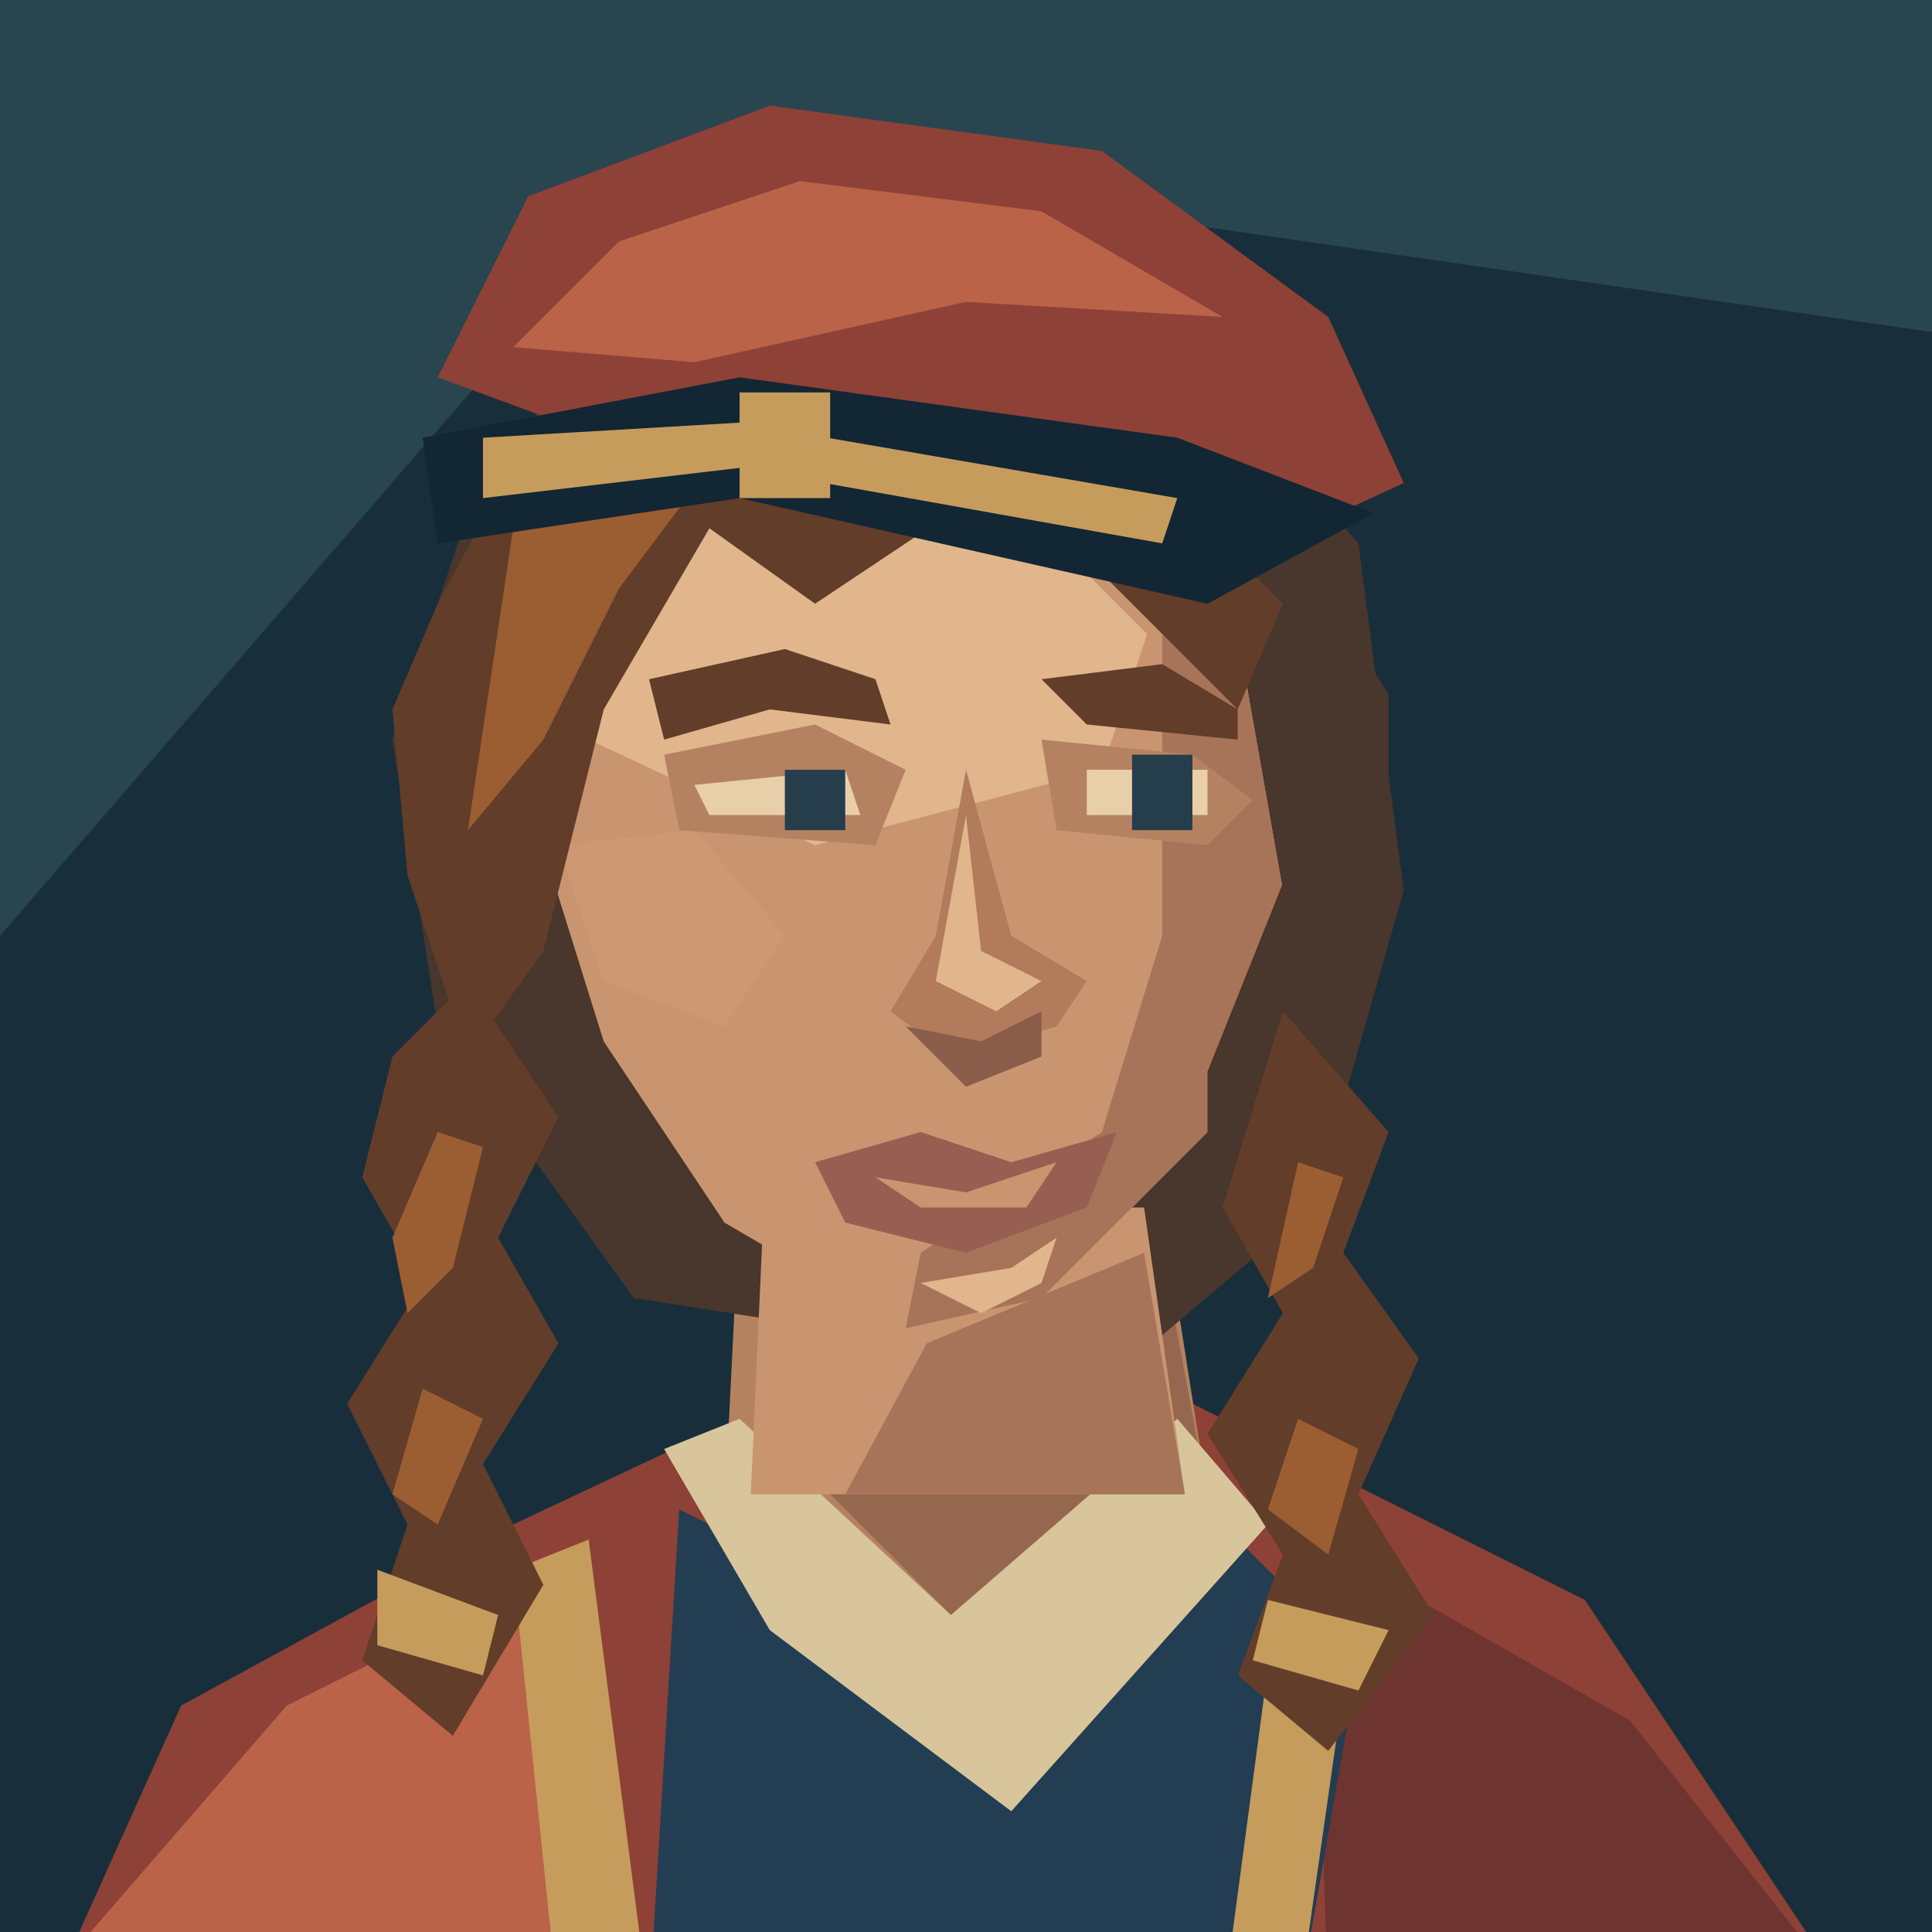
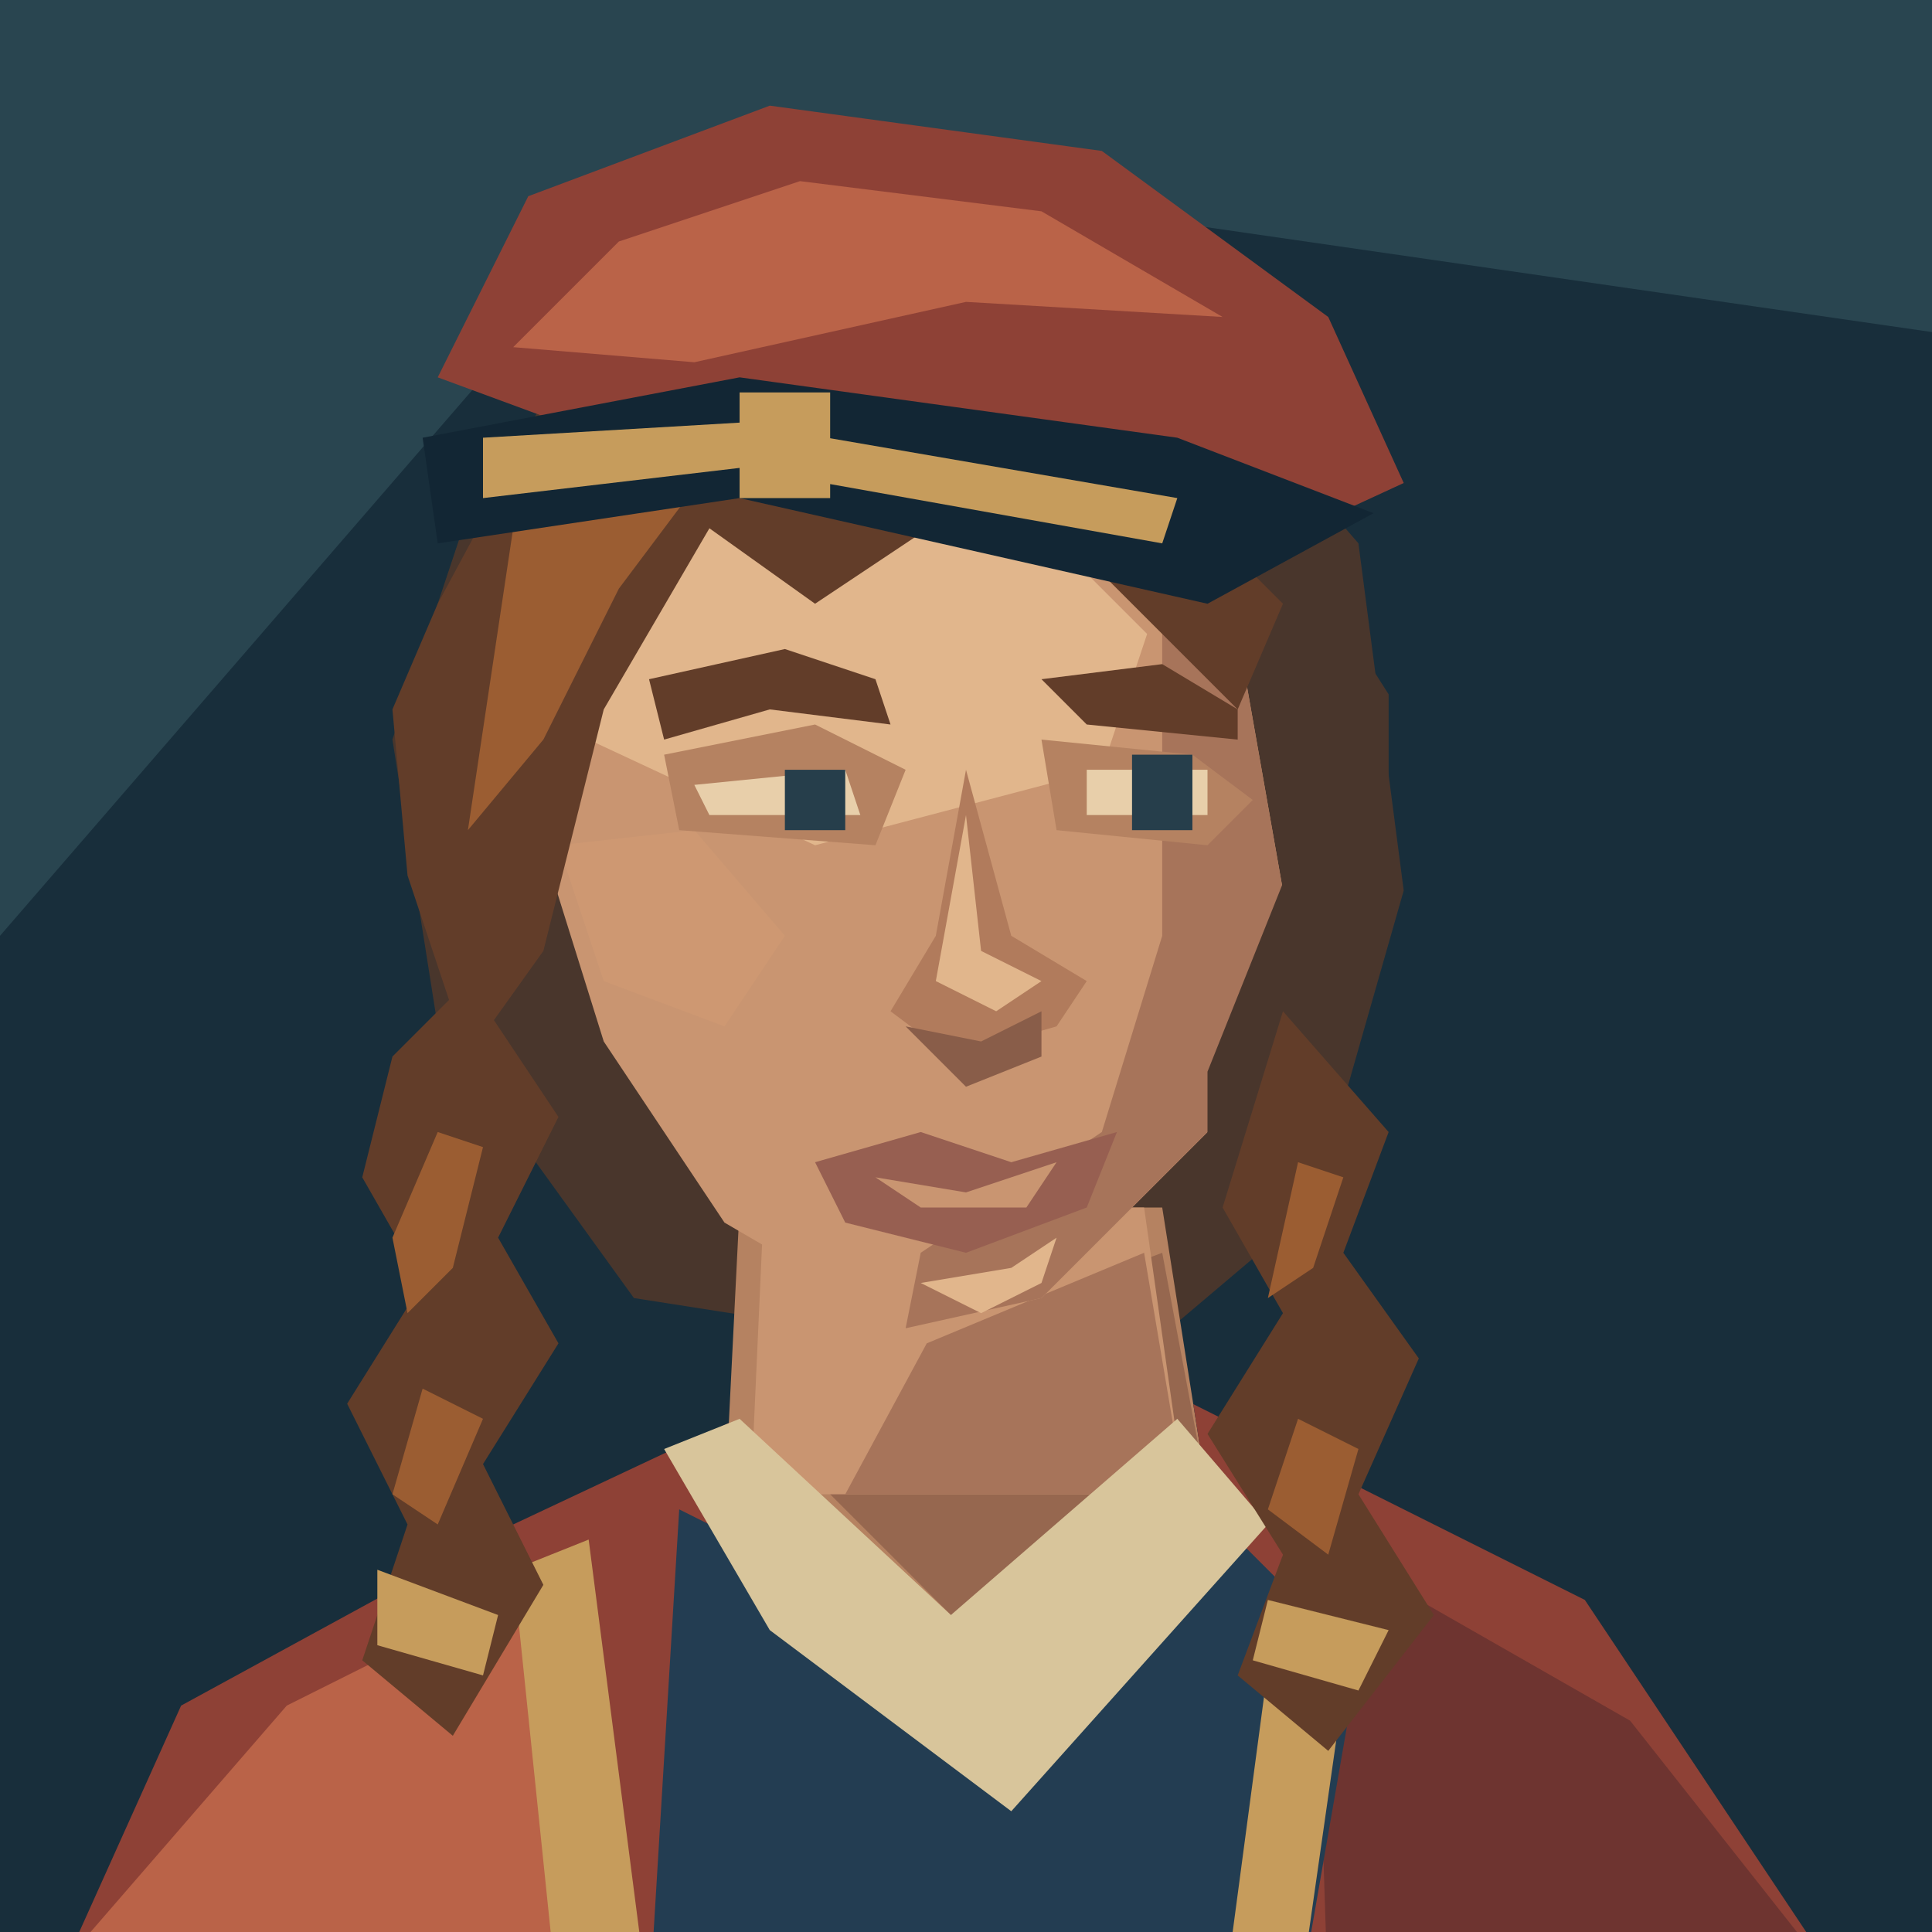
<svg xmlns="http://www.w3.org/2000/svg" width="128" height="128" viewBox="0 0 128 128">
  <path d="M0 0H128V128H0Z" fill="#182e3b" />
  <path d="M0 0H128V22L45 10L0 62Z" fill="#294550" />
-   <g transform="translate(0 5)" data-part="shoulders-and-neck">
-     <path d="M3 128L12 108 34 96 51 88H79L105 101 123 128Z" fill="#8e4136" />
-     <path d="M6 123L19 108 37 99 43 128Z" fill="#ba6348" />
-     <path d="M87 97L108 109 123 128H88Z" fill="#6e3430" />
-     <path d="M45 95L61 103 79 94 90 105 86 128H43Z" fill="#233d52" />
+   <path d="M31 34L40 21 58 15 77 21 90 36 93 59 87 80 74 91 42 86 29 68 26 49Z" fill="#49362c" />
+   <g transform="translate(0 5)" data-part="neck">
    <path d="M49 75L48 95 64 106 80 94 77 75Z" fill="#b58261" />
    <path d="M61 84L77 78 80 94 65 104 55 94Z" fill="#96674f" />
-     <path d="M44 91L49 89 63 102 78 89 84 96 67 115 51 103Z" fill="#d8c59b" />
-     <path d="M34 99L39 97 43 128H37Z M85 98L90 100 86 128H81Z" fill="#c69c5c" />
  </g>
-   <path d="M31 34L40 21 58 15 77 21 90 36 93 59 87 80 74 91 42 86 29 68 26 49Z" fill="#49362c" />
  <g data-part="neck-root">
    <polygon points="50.60,80 49.74,99 78.50,99 78.50,99 75.80,80" fill="#c99571" />
    <polygon points="61.40,89 75.80,83 78.50,99 78.50,99 56.00,99 56.00,99" fill="#a7745a" />
+   </g>
+   <g transform="translate(0 5)" data-part="clothing">
+     <defs>
+       <clipPath id="shoulder-neckline" clipPathUnits="userSpaceOnUse">
+         <path d="M0 0H128V160H0Z M49 75L48 95 64 106 80 94 77 75Z" clip-rule="evenodd" />
+       </clipPath>
+     </defs>
+     <g clip-path="url(#shoulder-neckline)">
+       <path d="M3 128L12 108 34 96 51 88H79L105 101 123 128Z" fill="#8e4136" />
+       <path d="M6 123L19 108 37 99 43 128Z" fill="#ba6348" />
+       <path d="M87 97L108 109 123 128H88Z" fill="#6e3430" />
+     </g>
+     <path d="M45 95L61 103 79 94 90 105 86 128H43Z" fill="#233d52" />
+     <path d="M44 91L49 89 63 102 78 89 84 96 67 115 51 103Z" fill="#d8c59b" />
+     <path d="M34 99L39 97 43 128H37Z M85 98L90 100 86 128H81Z" fill="#c69c5c" />
  </g>
  <path d="M40 33L54 26 71 30 82 42 85 59 80 75 69 86 60 88 48 81 40 69 35 53 35 44Z" fill="#c99571" />
  <path d="M41 35L54 30 67 33 76 42 73 51 54 56 39 49 37 43Z" fill="#e1b68c" />
  <path d="M77 35L82 42 85 59 80 75 69 86 60 88 61 83 73 75 77 62Z" fill="#a7745a" />
  <path d="M37 56L46 55 52 62 48 68 40 65Z" fill="#ce9872" />
  <path d="M44 50L54 48 60 51 58 56 45 55Z M69 49L79 50 83 53 80 56 70 55Z" fill="#b58261" />
  <path d="M43 45L52 43 58 45 59 48 51 47 44 49Z M69 45L77 44 82 47 82 49 72 48Z" fill="#623d29" />
  <path d="M46 52L56 51 57 54H47Z M72 51H80V54H72Z" fill="#e8cfaa" />
  <path d="M52 51H56V55H52Z M75 50H79V55H75Z" fill="#263e4b" />
  <path d="M64 51L62 62 59 67 63 70 70 68 72 65 67 62Z" fill="#b17b5c" />
  <path d="M64 54L65 63 69 65 66 67 62 65Z" fill="#e1b68c" />
  <path d="M60 68L65 69 69 67 69 70 64 72Z" fill="#895d49" />
  <path d="M54 77L61 75 67 77 74 75 72 80 64 83 56 81Z" fill="#975f51" />
  <path d="M58 78L64 79 70 77 68 80H61Z" fill="#c99571" />
  <path d="M61 85L67 84 70 82 69 85 65 87Z" fill="#e1b68c" />
  <path d="M29 40L36 27 47 22 60 23 74 29 85 40 82 47 72 37 63 34 54 40 47 35 40 47 36 63 31 70 27 58 26 47Z" fill="#623d29" />
  <path d="M34 35L41 28 48 26 57 27 47 31 41 39 36 49 31 55Z" fill="#9b5d32" />
  <path d="M85 35L92 46 92 62 85 78 80 82 80 71 86 56Z" fill="#49362c" />
  <path d="M31 65L37 74 33 82 37 89 32 97 36 105 30 115 24 110 27 101 23 93 28 85 24 78 26 70Z M85 67L92 75 89 83 94 90 90 99 95 107 88 116 82 111 85 103 80 95 85 87 81 80Z" fill="#623d29" />
  <path d="M29 75L32 76 30 84 27 87 26 82Z M28 92L32 94 29 101 26 99Z M86 77L89 78 87 84 84 86Z M86 94L90 96 88 103 84 100Z" fill="#9b5d32" />
  <path d="M25 104L33 107 32 111 25 109Z M84 106L92 108 90 112 83 110Z" fill="#c69c5c" />
  <path d="M29 25L35 13 51 7 73 10 88 21 93 32 80 38 48 32Z" fill="#8e4136" />
  <path d="M34 23L41 16 53 12 69 14 81 21 64 20 46 24Z" fill="#ba6348" />
  <path d="M28 29L49 25 78 29 91 34 80 40 49 33 29 36Z" fill="#122634" />
  <path d="M32 29L49 28 78 33 77 36 49 31 32 33Z M49 26H55V33H49Z" fill="#c69c5c" />
</svg>
